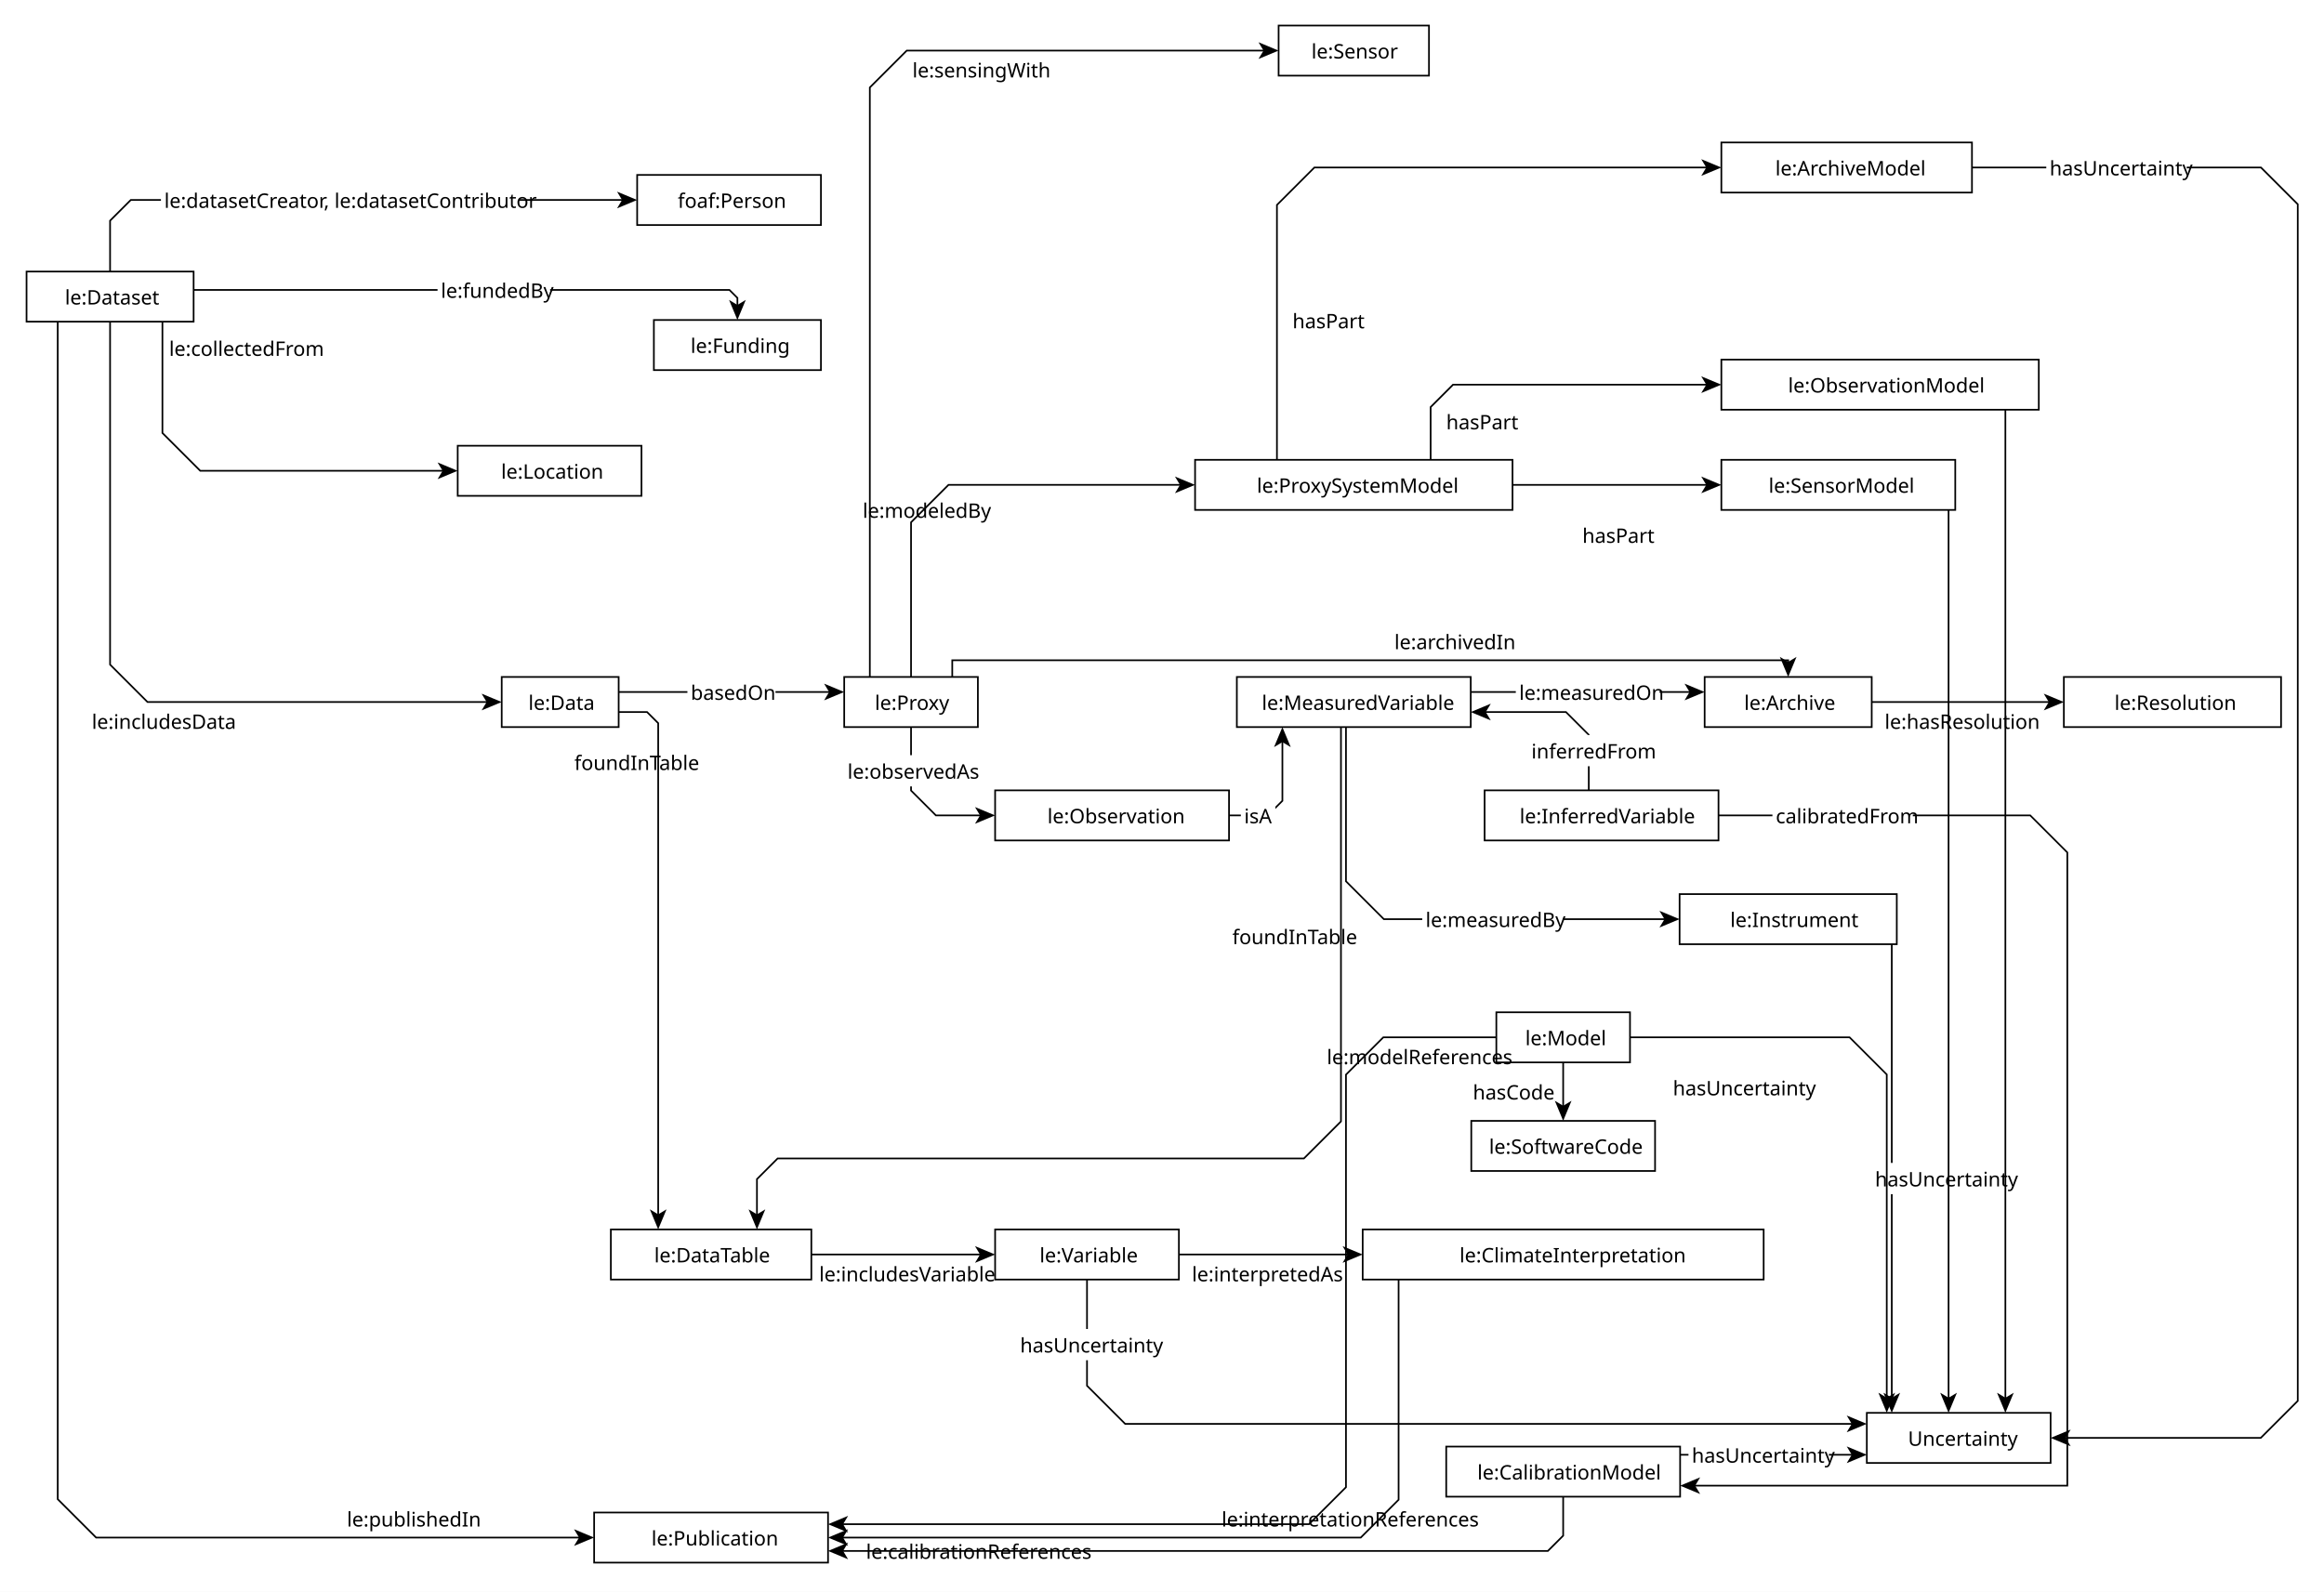
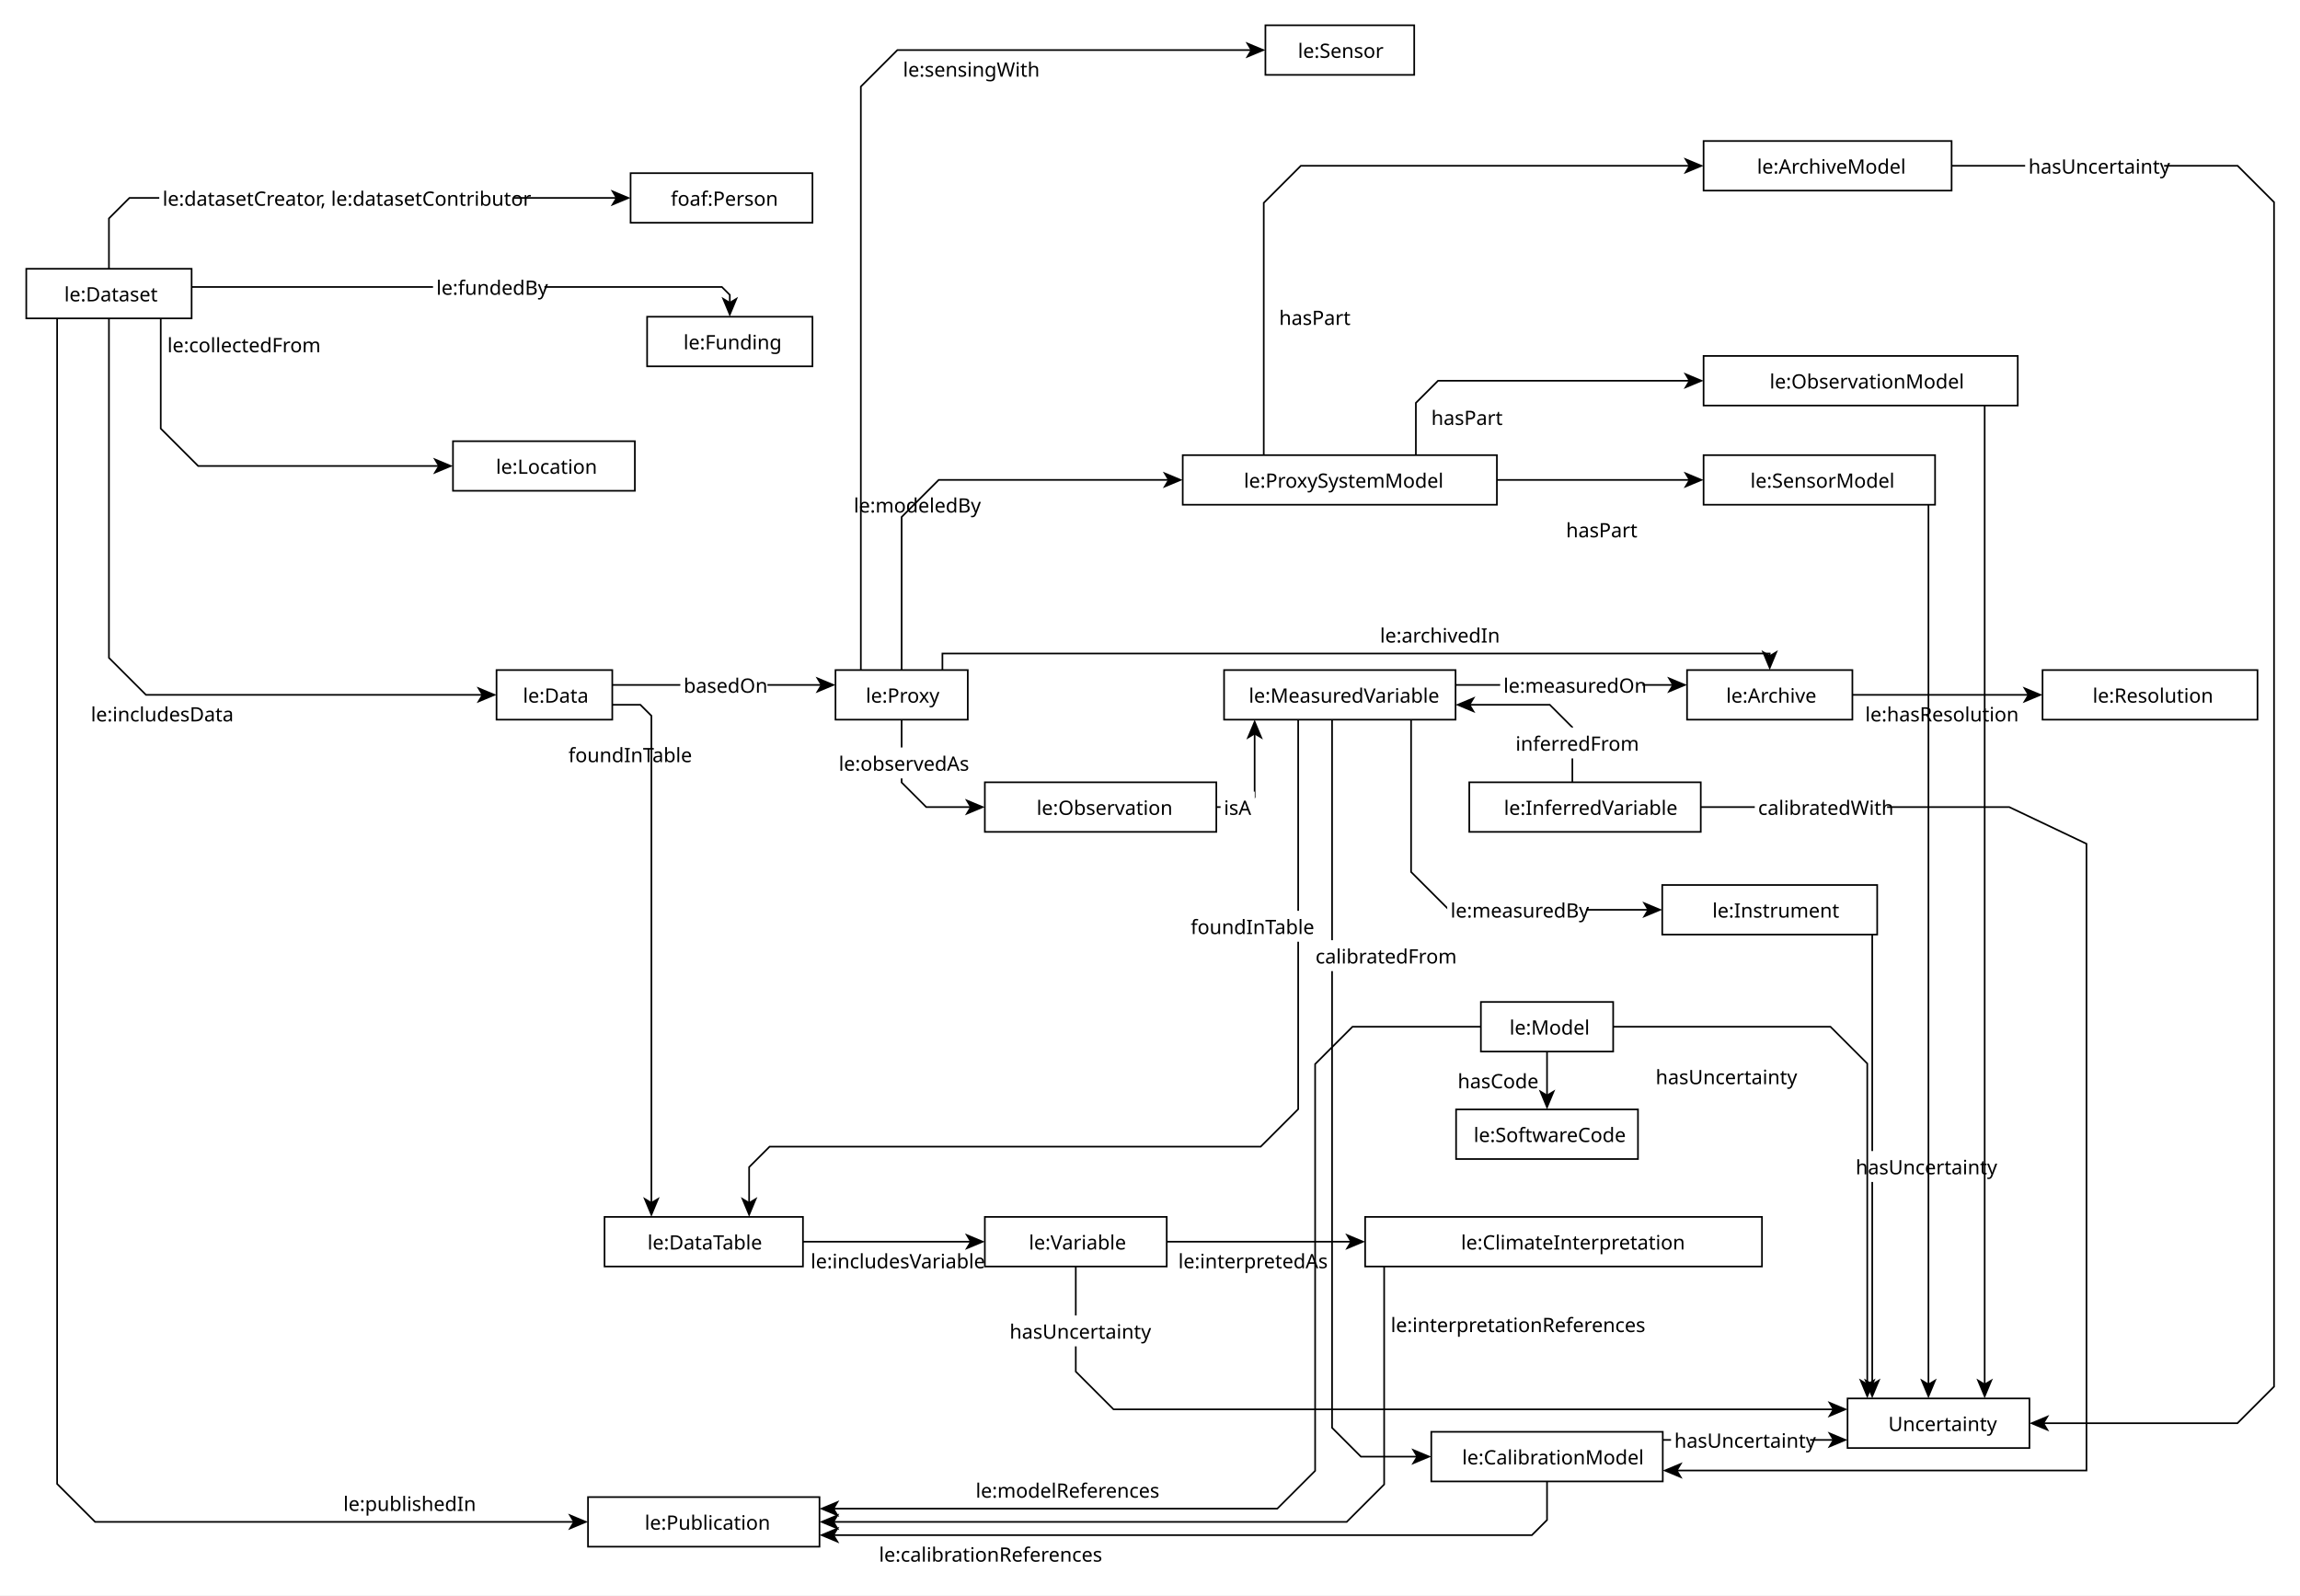
- <svg xmlns="http://www.w3.org/2000/svg" fill-opacity="1" color-rendering="auto" color-interpolation="auto" text-rendering="auto" stroke="black" stroke-linecap="square" width="1391" stroke-miterlimit="10" shape-rendering="auto" stroke-opacity="1" fill="black" stroke-dasharray="none" font-weight="normal" stroke-width="1" height="953" font-family="'Dialog'" font-style="normal" stroke-linejoin="miter" font-size="12" stroke-dashoffset="0" image-rendering="auto">
+ <svg xmlns="http://www.w3.org/2000/svg" fill-opacity="1" color-rendering="auto" color-interpolation="auto" text-rendering="auto" stroke="black" stroke-linecap="square" width="1391" stroke-miterlimit="10" shape-rendering="auto" stroke-opacity="1" fill="black" stroke-dasharray="none" font-weight="normal" stroke-width="1" height="965" font-family="'Dialog'" font-style="normal" stroke-linejoin="miter" font-size="12" stroke-dashoffset="0" image-rendering="auto">
  <defs id="genericDefs" />
  <g>
    <defs id="defs1">
      <clipPath clipPathUnits="userSpaceOnUse" id="clipPath1">
-         <path d="M0 0 L1391 0 L1391 953 L0 953 L0 0 Z" />
+         <path d="M0 0 L1391 0 L1391 965 L0 965 L0 0 Z" />
      </clipPath>
      <clipPath clipPathUnits="userSpaceOnUse" id="clipPath2">
-         <path d="M351 -402 L1742 -402 L1742 551 L351 551 L351 -402 Z" />
+         <path d="M351 -402 L1742 -402 L1742 563 L351 563 L351 -402 Z" />
      </clipPath>
    </defs>
    <g fill="white" text-rendering="geometricPrecision" shape-rendering="geometricPrecision" transform="translate(-351,402)" stroke="white">
-       <rect x="351" width="1391" height="953" y="-402" clip-path="url(#clipPath2)" stroke="none" />
+       <rect x="351" width="1391" height="965" y="-402" clip-path="url(#clipPath2)" stroke="none" />
    </g>
    <g fill="white" text-rendering="geometricPrecision" shape-rendering="geometricPrecision" transform="matrix(1,0,0,1,-351,402)" stroke="white">
      <rect x="1356.295" width="130" height="30" y="133.291" clip-path="url(#clipPath2)" stroke="none" />
    </g>
    <g text-rendering="geometricPrecision" stroke-miterlimit="1.45" shape-rendering="geometricPrecision" font-family="sans-serif" transform="matrix(1,0,0,1,-351,402)" stroke-linecap="butt">
      <text x="1386.613" xml:space="preserve" y="153.005" clip-path="url(#clipPath2)" stroke="none">le:Instrument</text>
      <rect fill="none" x="1356.295" width="130" height="30" y="133.291" clip-path="url(#clipPath2)" />
    </g>
    <g fill="white" text-rendering="geometricPrecision" shape-rendering="geometricPrecision" transform="matrix(1,0,0,1,-351,402)" stroke="white">
      <rect x="1381.295" width="140" height="30" y="-126.709" clip-path="url(#clipPath2)" stroke="none" />
    </g>
    <g text-rendering="geometricPrecision" stroke-miterlimit="1.45" shape-rendering="geometricPrecision" font-family="sans-serif" transform="matrix(1,0,0,1,-351,402)" stroke-linecap="butt">
      <text x="1409.605" xml:space="preserve" y="-106.995" clip-path="url(#clipPath2)" stroke="none">le:SensorModel</text>
      <rect fill="none" x="1381.295" width="140" height="30" y="-126.709" clip-path="url(#clipPath2)" />
    </g>
    <g fill="white" text-rendering="geometricPrecision" shape-rendering="geometricPrecision" transform="matrix(1,0,0,1,-351,402)" stroke="white">
      <rect x="1371.295" width="100" height="30" y="3.291" clip-path="url(#clipPath2)" stroke="none" />
    </g>
    <g text-rendering="geometricPrecision" stroke-miterlimit="1.45" shape-rendering="geometricPrecision" font-family="sans-serif" transform="matrix(1,0,0,1,-351,402)" stroke-linecap="butt">
      <text x="1394.951" xml:space="preserve" y="23.005" clip-path="url(#clipPath2)" stroke="none">le:Archive</text>
      <rect fill="none" x="1371.295" width="100" height="30" y="3.291" clip-path="url(#clipPath2)" />
    </g>
    <g fill="white" text-rendering="geometricPrecision" shape-rendering="geometricPrecision" transform="matrix(1,0,0,1,-351,402)" stroke="white">
      <rect x="1381.295" width="190" height="30" y="-186.709" clip-path="url(#clipPath2)" stroke="none" />
    </g>
    <g text-rendering="geometricPrecision" stroke-miterlimit="1.45" shape-rendering="geometricPrecision" font-family="sans-serif" transform="matrix(1,0,0,1,-351,402)" stroke-linecap="butt">
      <text x="1421.266" xml:space="preserve" y="-166.995" clip-path="url(#clipPath2)" stroke="none">le:ObservationModel</text>
      <rect fill="none" x="1381.295" width="190" height="30" y="-186.709" clip-path="url(#clipPath2)" />
    </g>
    <g fill="white" text-rendering="geometricPrecision" shape-rendering="geometricPrecision" transform="matrix(1,0,0,1,-351,402)" stroke="white">
      <rect x="946.615" width="110" height="30" y="334.048" clip-path="url(#clipPath2)" stroke="none" />
    </g>
    <g text-rendering="geometricPrecision" stroke-miterlimit="1.45" shape-rendering="geometricPrecision" font-family="sans-serif" transform="matrix(1,0,0,1,-351,402)" stroke-linecap="butt">
      <text x="973.264" xml:space="preserve" y="353.762" clip-path="url(#clipPath2)" stroke="none">le:Variable</text>
      <rect fill="none" x="946.615" width="110" height="30" y="334.048" clip-path="url(#clipPath2)" />
    </g>
    <g fill="white" text-rendering="geometricPrecision" shape-rendering="geometricPrecision" transform="matrix(1,0,0,1,-351,402)" stroke="white">
      <rect x="1216.615" width="140" height="30" y="464.048" clip-path="url(#clipPath2)" stroke="none" />
    </g>
    <g text-rendering="geometricPrecision" stroke-miterlimit="1.45" shape-rendering="geometricPrecision" font-family="sans-serif" transform="matrix(1,0,0,1,-351,402)" stroke-linecap="butt">
      <text x="1235.255" xml:space="preserve" y="483.762" clip-path="url(#clipPath2)" stroke="none">le:CalibrationModel</text>
      <rect fill="none" x="1216.615" width="140" height="30" y="464.048" clip-path="url(#clipPath2)" />
      <text x="667.284" xml:space="preserve" y="23.005" clip-path="url(#clipPath2)" stroke="none">le:Data</text>
      <rect fill="none" x="651.295" width="70" height="30" y="3.291" clip-path="url(#clipPath2)" />
    </g>
    <g fill="white" text-rendering="geometricPrecision" shape-rendering="geometricPrecision" transform="matrix(1,0,0,1,-351,402)" stroke="white">
      <rect x="1246.615" width="80" height="30" y="204.048" clip-path="url(#clipPath2)" stroke="none" />
    </g>
    <g text-rendering="geometricPrecision" stroke-miterlimit="1.45" shape-rendering="geometricPrecision" font-family="sans-serif" transform="matrix(1,0,0,1,-351,402)" stroke-linecap="butt">
      <text x="1263.936" xml:space="preserve" y="223.762" clip-path="url(#clipPath2)" stroke="none">le:Model</text>
      <rect fill="none" x="1246.615" width="80" height="30" y="204.048" clip-path="url(#clipPath2)" />
    </g>
    <g fill="white" text-rendering="geometricPrecision" shape-rendering="geometricPrecision" transform="matrix(1,0,0,1,-351,402)" stroke="white">
      <rect x="1091.295" width="140" height="30" y="3.291" clip-path="url(#clipPath2)" stroke="none" />
    </g>
    <g text-rendering="geometricPrecision" stroke-miterlimit="1.45" shape-rendering="geometricPrecision" font-family="sans-serif" transform="matrix(1,0,0,1,-351,402)" stroke-linecap="butt">
      <text x="1106.264" xml:space="preserve" y="23.005" clip-path="url(#clipPath2)" stroke="none">le:MeasuredVariable</text>
      <rect fill="none" x="1091.295" width="140" height="30" y="3.291" clip-path="url(#clipPath2)" />
    </g>
    <g fill="white" text-rendering="geometricPrecision" shape-rendering="geometricPrecision" transform="matrix(1,0,0,1,-351,402)" stroke="white">
      <rect x="1586.295" width="130" height="30" y="3.291" clip-path="url(#clipPath2)" stroke="none" />
    </g>
    <g text-rendering="geometricPrecision" stroke-miterlimit="1.45" shape-rendering="geometricPrecision" font-family="sans-serif" transform="matrix(1,0,0,1,-351,402)" stroke-linecap="butt">
      <text x="1616.607" xml:space="preserve" y="23.005" clip-path="url(#clipPath2)" stroke="none">le:Resolution</text>
      <rect fill="none" x="1586.295" width="130" height="30" y="3.291" clip-path="url(#clipPath2)" />
    </g>
    <g fill="white" text-rendering="geometricPrecision" shape-rendering="geometricPrecision" transform="matrix(1,0,0,1,-351,402)" stroke="white">
      <rect x="1381.295" width="150" height="30" y="-316.709" clip-path="url(#clipPath2)" stroke="none" />
    </g>
    <g text-rendering="geometricPrecision" stroke-miterlimit="1.45" shape-rendering="geometricPrecision" font-family="sans-serif" transform="matrix(1,0,0,1,-351,402)" stroke-linecap="butt">
      <text x="1413.609" xml:space="preserve" y="-296.995" clip-path="url(#clipPath2)" stroke="none">le:ArchiveModel</text>
      <rect fill="none" x="1381.295" width="150" height="30" y="-316.709" clip-path="url(#clipPath2)" />
      <text x="740.925" xml:space="preserve" y="523.238" clip-path="url(#clipPath2)" stroke="none">le:Publication</text>
      <rect fill="none" x="706.615" width="140" height="30" y="503.524" clip-path="url(#clipPath2)" />
      <text x="389.873" xml:space="preserve" y="-219.706" clip-path="url(#clipPath2)" stroke="none">le:Dataset</text>
      <rect fill="none" x="366.888" width="100" height="30" y="-239.42" clip-path="url(#clipPath2)" />
      <text x="764.347" xml:space="preserve" y="-190.706" clip-path="url(#clipPath2)" stroke="none">le:Funding</text>
      <rect fill="none" x="742.366" width="100" height="30" y="-210.42" clip-path="url(#clipPath2)" />
      <text x="650.931" xml:space="preserve" y="-115.428" clip-path="url(#clipPath2)" stroke="none">le:Location</text>
      <rect fill="none" x="624.952" width="110" height="30" y="-135.142" clip-path="url(#clipPath2)" />
      <text x="874.621" xml:space="preserve" y="23.005" clip-path="url(#clipPath2)" stroke="none">le:Proxy</text>
      <rect fill="none" x="856.295" width="80" height="30" y="3.291" clip-path="url(#clipPath2)" />
      <text x="1103.275" xml:space="preserve" y="-106.995" clip-path="url(#clipPath2)" stroke="none">le:ProxySystemModel</text>
      <rect fill="none" x="1066.295" width="190" height="30" y="-126.709" clip-path="url(#clipPath2)" />
      <text x="742.595" xml:space="preserve" y="353.762" clip-path="url(#clipPath2)" stroke="none">le:DataTable</text>
      <rect fill="none" x="716.615" width="120" height="30" y="334.048" clip-path="url(#clipPath2)" />
-       <text x="1224.585" xml:space="preserve" y="353.762" clip-path="url(#clipPath2)" stroke="none">le:ClimateInterpretation</text>
-       <rect fill="none" x="1166.615" width="240" height="30" y="334.048" clip-path="url(#clipPath2)" />
+       <text x="1234.585" xml:space="preserve" y="353.762" clip-path="url(#clipPath2)" stroke="none">le:ClimateInterpretation</text>
+       <rect fill="none" x="1176.615" width="240" height="30" y="334.048" clip-path="url(#clipPath2)" />
      <text x="1135.947" xml:space="preserve" y="-366.995" clip-path="url(#clipPath2)" stroke="none">le:Sensor</text>
      <rect fill="none" x="1116.295" width="90" height="30" y="-386.709" clip-path="url(#clipPath2)" />
    </g>
    <g fill="white" text-rendering="geometricPrecision" shape-rendering="geometricPrecision" transform="matrix(1,0,0,1,-351,402)" stroke="white">
      <rect x="1468.364" width="110" height="30" y="443.858" clip-path="url(#clipPath2)" stroke="none" />
    </g>
    <g text-rendering="geometricPrecision" stroke-miterlimit="1.45" shape-rendering="geometricPrecision" font-family="sans-serif" transform="matrix(1,0,0,1,-351,402)" stroke-linecap="butt">
      <text x="1493.018" xml:space="preserve" y="463.571" clip-path="url(#clipPath2)" stroke="none">Uncertainty</text>
      <rect fill="none" x="1468.364" width="110" height="30" y="443.858" clip-path="url(#clipPath2)" />
      <text x="756.681" xml:space="preserve" y="-277.556" clip-path="url(#clipPath2)" stroke="none">foaf:Person</text>
      <rect fill="none" x="732.366" width="110" height="30" y="-297.269" clip-path="url(#clipPath2)" />
    </g>
    <g fill="white" text-rendering="geometricPrecision" shape-rendering="geometricPrecision" transform="matrix(1,0,0,1,-351,402)" stroke="white">
      <rect x="1231.615" width="110" height="30" y="269.048" clip-path="url(#clipPath2)" stroke="none" />
    </g>
    <g text-rendering="geometricPrecision" stroke-miterlimit="1.45" shape-rendering="geometricPrecision" font-family="sans-serif" transform="matrix(1,0,0,1,-351,402)" stroke-linecap="butt">
      <text x="1242.256" xml:space="preserve" y="288.762" clip-path="url(#clipPath2)" stroke="none">le:SoftwareCode</text>
      <rect fill="none" x="1231.615" width="110" height="30" y="269.048" clip-path="url(#clipPath2)" />
    </g>
    <g fill="white" text-rendering="geometricPrecision" shape-rendering="geometricPrecision" transform="matrix(1,0,0,1,-351,402)" stroke="white">
      <rect x="946.615" width="140" height="30" y="71.17" clip-path="url(#clipPath2)" stroke="none" />
    </g>
    <g text-rendering="geometricPrecision" stroke-miterlimit="1.45" shape-rendering="geometricPrecision" font-family="sans-serif" transform="matrix(1,0,0,1,-351,402)" stroke-linecap="butt">
      <text x="977.928" xml:space="preserve" y="90.883" clip-path="url(#clipPath2)" stroke="none">le:Observation</text>
      <rect fill="none" x="946.615" width="140" height="30" y="71.17" clip-path="url(#clipPath2)" />
    </g>
    <g fill="white" text-rendering="geometricPrecision" shape-rendering="geometricPrecision" transform="matrix(1,0,0,1,-351,402)" stroke="white">
      <rect x="1239.59" width="140" height="30" y="71.17" clip-path="url(#clipPath2)" stroke="none" />
    </g>
    <g text-rendering="geometricPrecision" stroke-miterlimit="1.45" shape-rendering="geometricPrecision" font-family="sans-serif" transform="matrix(1,0,0,1,-351,402)" stroke-linecap="butt">
      <text x="1260.561" xml:space="preserve" y="90.883" clip-path="url(#clipPath2)" stroke="none">le:InferredVariable</text>
      <rect fill="none" x="1239.59" width="140" height="30" y="71.17" clip-path="url(#clipPath2)" />
-       <path fill="none" d="M1156.615 33.291 L1156.615 125.615 L1179.291 148.291 L1348.252 148.291" clip-path="url(#clipPath2)" />
-       <path d="M1356.252 148.291 L1344.252 143.291 L1347.252 148.291 L1344.252 153.291 Z" clip-path="url(#clipPath2)" stroke="none" />
-       <rect x="1202.264" y="138.94" clip-path="url(#clipPath2)" fill="white" width="84.039" height="18.701" stroke="none" />
-       <text x="1204.264" xml:space="preserve" y="153.005" clip-path="url(#clipPath2)" stroke="none">le:measuredBy</text>
+       <path fill="none" d="M1204.401 33.291 L1204.401 125.401 L1227.291 148.291 L1348.263 148.291" clip-path="url(#clipPath2)" />
+       <path d="M1356.263 148.291 L1344.263 143.291 L1347.263 148.291 L1344.263 153.291 Z" clip-path="url(#clipPath2)" stroke="none" />
+       <rect x="1226.264" y="138.94" clip-path="url(#clipPath2)" fill="white" width="84.039" height="18.701" stroke="none" />
+       <text x="1228.264" xml:space="preserve" y="153.005" clip-path="url(#clipPath2)" stroke="none">le:measuredBy</text>
      <path fill="none" d="M1231.295 12.291 L1363.261 12.291" clip-path="url(#clipPath2)" />
      <path d="M1371.261 12.291 L1359.261 7.291 L1362.261 12.291 L1359.261 17.291 Z" clip-path="url(#clipPath2)" stroke="none" />
      <rect x="1258.273" y="2.941" clip-path="url(#clipPath2)" fill="white" width="86.043" height="18.701" stroke="none" />
      <text x="1260.273" xml:space="preserve" y="17.005" clip-path="url(#clipPath2)" stroke="none">le:measuredOn</text>
+       <path fill="none" d="M1156.615 33.291 L1156.615 461.615 L1174.048 479.048 L1208.573 479.048" clip-path="url(#clipPath2)" />
+       <path d="M1216.573 479.048 L1204.573 474.048 L1207.573 479.048 L1204.573 484.048 Z" clip-path="url(#clipPath2)" stroke="none" />
+       <rect x="1144.601" y="166.691" clip-path="url(#clipPath2)" fill="white" width="84.027" height="18.701" stroke="none" />
+       <text x="1146.601" xml:space="preserve" y="180.756" clip-path="url(#clipPath2)" stroke="none">calibratedFrom</text>
      <path fill="none" d="M1471.295 18.291 L1578.267 18.291" clip-path="url(#clipPath2)" />
      <path d="M1586.267 18.291 L1574.267 13.291 L1577.267 18.291 L1574.267 23.291 Z" clip-path="url(#clipPath2)" stroke="none" />
      <text x="1479.063" xml:space="preserve" y="34.356" clip-path="url(#clipPath2)" stroke="none">le:hasResolution</text>
      <path fill="none" d="M1286.615 494.048 L1286.615 517.385 L1277.476 526.524 L854.615 526.524" clip-path="url(#clipPath2)" />
      <path d="M846.615 526.524 L858.615 531.524 L855.615 526.524 L858.615 521.524 Z" clip-path="url(#clipPath2)" stroke="none" />
-       <text x="869.354" xml:space="preserve" y="531.238" clip-path="url(#clipPath2)" stroke="none">le:calibrationReferences</text>
-       <path fill="none" d="M1246.582 219.048 L1178.952 219.048 L1156.615 241.385 L1156.615 488.385 L1134.476 510.524 L854.615 510.524" clip-path="url(#clipPath2)" />
+       <text x="882.621" xml:space="preserve" y="542.589" clip-path="url(#clipPath2)" stroke="none">le:calibrationReferences</text>
+       <path fill="none" d="M1246.577 219.048 L1168.952 219.048 L1146.367 241.633 L1146.367 487.633 L1123.476 510.524 L854.615 510.524" clip-path="url(#clipPath2)" />
      <path d="M846.615 510.524 L858.615 515.524 L855.615 510.524 L858.615 505.524 Z" clip-path="url(#clipPath2)" stroke="none" />
-       <text x="1145.175" xml:space="preserve" y="235.113" clip-path="url(#clipPath2)" stroke="none">le:modelReferences</text>
+       <text x="941.094" xml:space="preserve" y="503.887" clip-path="url(#clipPath2)" stroke="none">le:modelReferences</text>
      <path fill="none" d="M385.554 -209.42 L385.554 495.554 L408.524 518.524 L698.578 518.524" clip-path="url(#clipPath2)" />
      <path d="M706.578 518.524 L694.578 513.524 L697.578 518.524 L694.578 523.524 Z" clip-path="url(#clipPath2)" stroke="none" />
      <text x="558.644" xml:space="preserve" y="511.887" clip-path="url(#clipPath2)" stroke="none">le:publishedIn</text>
      <path fill="none" d="M416.888 -209.42 L416.888 -4.112 L439.291 18.291 L643.269 18.291" clip-path="url(#clipPath2)" />
      <path d="M651.269 18.291 L639.269 13.291 L642.269 18.291 L639.269 23.291 Z" clip-path="url(#clipPath2)" stroke="none" />
      <text x="405.961" xml:space="preserve" y="34.356" clip-path="url(#clipPath2)" stroke="none">le:includesData</text>
      <path fill="none" d="M466.888 -228.42 L787.58 -228.42 L792.366 -223.633 L792.366 -218.446" clip-path="url(#clipPath2)" />
      <path d="M792.366 -210.446 L797.366 -222.446 L792.366 -219.446 L787.366 -222.446 Z" clip-path="url(#clipPath2)" stroke="none" />
      <rect x="612.889" y="-237.771" clip-path="url(#clipPath2)" fill="white" width="67.381" height="18.701" stroke="none" />
      <text x="614.889" xml:space="preserve" y="-223.706" clip-path="url(#clipPath2)" stroke="none">le:fundedBy</text>
      <path fill="none" d="M448.221 -209.42 L448.221 -142.779 L470.858 -120.142 L616.915 -120.142" clip-path="url(#clipPath2)" />
      <path d="M624.915 -120.142 L612.915 -125.142 L615.915 -120.142 L612.915 -115.142 Z" clip-path="url(#clipPath2)" stroke="none" />
      <text x="452.221" xml:space="preserve" y="-188.938" clip-path="url(#clipPath2)" stroke="none">le:collectedFrom</text>
      <path fill="none" d="M721.295 12.291 L848.262 12.291" clip-path="url(#clipPath2)" />
      <path d="M856.262 12.291 L844.262 7.291 L847.262 12.291 L844.262 17.291 Z" clip-path="url(#clipPath2)" stroke="none" />
      <rect x="762.443" y="2.941" clip-path="url(#clipPath2)" fill="white" width="52.703" height="18.701" stroke="none" />
      <text x="764.443" xml:space="preserve" y="17.005" clip-path="url(#clipPath2)" stroke="none">basedOn</text>
      <path fill="none" d="M920.962 3.252 L920.962 -6.709 L1421.295 -6.709 L1421.295 -4.748" clip-path="url(#clipPath2)" />
      <path d="M1421.295 3.252 L1426.295 -8.748 L1421.295 -5.748 L1416.295 -8.748 Z" clip-path="url(#clipPath2)" stroke="none" />
      <text x="1185.588" xml:space="preserve" y="-13.346" clip-path="url(#clipPath2)" stroke="none">le:archivedIn</text>
      <path fill="none" d="M896.295 3.246 L896.295 -89.295 L918.709 -111.709 L1058.259 -111.709" clip-path="url(#clipPath2)" />
      <path d="M1066.259 -111.709 L1054.259 -116.709 L1057.259 -111.709 L1054.259 -106.709 Z" clip-path="url(#clipPath2)" stroke="none" />
      <text x="867.353" xml:space="preserve" y="-91.994" clip-path="url(#clipPath2)" stroke="none">le:modeledBy</text>
      <path fill="none" d="M1256.295 -111.709 L1373.264 -111.709" clip-path="url(#clipPath2)" />
      <path d="M1381.264 -111.709 L1369.264 -116.709 L1372.264 -111.709 L1369.264 -106.709 Z" clip-path="url(#clipPath2)" stroke="none" />
      <text x="1298.117" xml:space="preserve" y="-76.995" clip-path="url(#clipPath2)" stroke="none">hasPart</text>
      <path fill="none" d="M1207.295 -126.74 L1207.295 -158.295 L1220.709 -171.709 L1373.256 -171.709" clip-path="url(#clipPath2)" />
      <path d="M1381.256 -171.709 L1369.256 -176.709 L1372.256 -171.709 L1369.256 -166.709 Z" clip-path="url(#clipPath2)" stroke="none" />
      <text x="1216.617" xml:space="preserve" y="-144.963" clip-path="url(#clipPath2)" stroke="none">hasPart</text>
      <path fill="none" d="M1115.295 -126.746 L1115.295 -279.295 L1137.709 -301.709 L1373.265 -301.709" clip-path="url(#clipPath2)" />
      <path d="M1381.265 -301.709 L1369.265 -306.709 L1372.265 -301.709 L1369.265 -296.709 Z" clip-path="url(#clipPath2)" stroke="none" />
      <text x="1124.617" xml:space="preserve" y="-205.463" clip-path="url(#clipPath2)" stroke="none">hasPart</text>
      <path fill="none" d="M721.295 24.291 L738.291 24.291 L744.952 30.952 L744.952 326.011" clip-path="url(#clipPath2)" />
      <path d="M744.952 334.011 L749.952 322.011 L744.952 325.011 L739.952 322.011 Z" clip-path="url(#clipPath2)" stroke="none" />
      <text x="694.766" xml:space="preserve" y="59.005" clip-path="url(#clipPath2)" stroke="none">foundInTable</text>
-       <path fill="none" d="M1153.615 33.291 L1153.615 269.385 L1131.452 291.548 L816.452 291.548 L804.061 303.939 L804.061 326.019" clip-path="url(#clipPath2)" />
+       <path fill="none" d="M1136.119 33.291 L1136.119 268.881 L1113.452 291.548 L816.452 291.548 L804.061 303.939 L804.061 326.019" clip-path="url(#clipPath2)" />
      <path d="M804.061 334.019 L809.061 322.019 L804.061 325.019 L799.061 322.019 Z" clip-path="url(#clipPath2)" stroke="none" />
-       <text x="1088.588" xml:space="preserve" y="163.227" clip-path="url(#clipPath2)" stroke="none">foundInTable</text>
+       <rect x="1069.091" y="148.911" clip-path="url(#clipPath2)" fill="white" width="74.055" height="18.701" stroke="none" />
+       <text x="1071.092" xml:space="preserve" y="162.975" clip-path="url(#clipPath2)" stroke="none">foundInTable</text>
      <path fill="none" d="M836.615 349.048 L938.588 349.048" clip-path="url(#clipPath2)" />
      <path d="M946.588 349.048 L934.588 344.048 L937.588 349.048 L934.588 354.048 Z" clip-path="url(#clipPath2)" stroke="none" />
      <text x="841.291" xml:space="preserve" y="365.113" clip-path="url(#clipPath2)" stroke="none">le:includesVariable</text>
-       <path fill="none" d="M1056.615 349.048 L1158.588 349.048" clip-path="url(#clipPath2)" />
-       <path d="M1166.588 349.048 L1154.588 344.048 L1157.588 349.048 L1154.588 354.048 Z" clip-path="url(#clipPath2)" stroke="none" />
-       <text x="1064.42" xml:space="preserve" y="365.113" clip-path="url(#clipPath2)" stroke="none">le:interpretedAs</text>
-       <path fill="none" d="M1188.115 364.048 L1188.115 495.885 L1165.476 518.524 L854.615 518.524" clip-path="url(#clipPath2)" />
+       <path fill="none" d="M1056.615 349.048 L1168.586 349.048" clip-path="url(#clipPath2)" />
+       <path d="M1176.586 349.048 L1164.586 344.048 L1167.586 349.048 L1164.586 354.048 Z" clip-path="url(#clipPath2)" stroke="none" />
+       <text x="1063.615" xml:space="preserve" y="365.113" clip-path="url(#clipPath2)" stroke="none">le:interpretedAs</text>
+       <path fill="none" d="M1188.115 364.056 L1188.115 495.885 L1165.476 518.524 L854.615 518.524" clip-path="url(#clipPath2)" />
      <path d="M846.615 518.524 L858.615 523.524 L855.615 518.524 L858.615 513.524 Z" clip-path="url(#clipPath2)" stroke="none" />
-       <text x="1082.182" xml:space="preserve" y="511.887" clip-path="url(#clipPath2)" stroke="none">le:interpretationReferences</text>
+       <text x="1192.115" xml:space="preserve" y="403.704" clip-path="url(#clipPath2)" stroke="none">le:interpretationReferences</text>
      <path fill="none" d="M871.628 3.248 L871.628 -349.628 L893.709 -371.709 L1108.268 -371.709" clip-path="url(#clipPath2)" />
      <path d="M1116.268 -371.709 L1104.268 -376.709 L1107.268 -371.709 L1104.268 -366.709 Z" clip-path="url(#clipPath2)" stroke="none" />
      <text x="897.129" xml:space="preserve" y="-355.644" clip-path="url(#clipPath2)" stroke="none">le:sensingWith</text>
      <path fill="none" d="M1356.615 468.953 L1460.336 468.953" clip-path="url(#clipPath2)" />
      <path d="M1468.336 468.953 L1456.336 463.953 L1459.336 468.953 L1456.336 473.953 Z" clip-path="url(#clipPath2)" stroke="none" />
      <rect x="1361.615" y="459.602" clip-path="url(#clipPath2)" fill="white" width="84.039" height="18.701" stroke="none" />
      <text x="1363.615" xml:space="preserve" y="473.667" clip-path="url(#clipPath2)" stroke="none">hasUncertainty</text>
      <path fill="none" d="M1483.295 163.291 L1483.295 435.823" clip-path="url(#clipPath2)" />
      <path d="M1483.295 443.823 L1488.295 431.823 L1483.295 434.823 L1478.295 431.823 Z" clip-path="url(#clipPath2)" stroke="none" />
      <rect x="1471.275" y="294.224" clip-path="url(#clipPath2)" fill="white" width="84.039" height="18.701" stroke="none" />
      <text x="1473.275" xml:space="preserve" y="308.288" clip-path="url(#clipPath2)" stroke="none">hasUncertainty</text>
      <path fill="none" d="M1326.615 219.048 L1458.048 219.048 L1480.295 241.295 L1480.295 435.808" clip-path="url(#clipPath2)" />
      <path d="M1480.295 443.808 L1485.295 431.808 L1480.295 434.808 L1475.295 431.808 Z" clip-path="url(#clipPath2)" stroke="none" />
      <text x="1352.312" xml:space="preserve" y="253.762" clip-path="url(#clipPath2)" stroke="none">hasUncertainty</text>
      <path fill="none" d="M1001.615 364.048 L1001.615 427.615 L1024.453 450.453 L1460.337 450.453" clip-path="url(#clipPath2)" />
      <path d="M1468.337 450.453 L1456.337 445.453 L1459.337 450.453 L1456.337 455.453 Z" clip-path="url(#clipPath2)" stroke="none" />
      <rect x="959.595" y="393.656" clip-path="url(#clipPath2)" fill="white" width="84.039" height="18.701" stroke="none" />
      <text x="961.595" xml:space="preserve" y="407.721" clip-path="url(#clipPath2)" stroke="none">hasUncertainty</text>
      <path fill="none" d="M1517.295 -96.709 L1517.295 435.825" clip-path="url(#clipPath2)" />
      <path d="M1517.295 443.825 L1522.295 431.825 L1517.295 434.825 L1512.295 431.825 Z" clip-path="url(#clipPath2)" stroke="none" />
      <path fill="none" d="M1551.295 -156.709 L1551.295 435.821" clip-path="url(#clipPath2)" />
      <path d="M1551.295 443.821 L1556.295 431.821 L1551.295 434.821 L1546.295 431.821 Z" clip-path="url(#clipPath2)" stroke="none" />
      <path fill="none" d="M1531.295 -301.709 L1704.291 -301.709 L1726.295 -279.705 L1726.295 436.705 L1704.143 458.858 L1586.364 458.858" clip-path="url(#clipPath2)" />
      <path d="M1578.364 458.858 L1590.364 463.858 L1587.364 458.858 L1590.364 453.858 Z" clip-path="url(#clipPath2)" stroke="none" />
      <rect x="1575.773" y="-311.06" clip-path="url(#clipPath2)" fill="white" width="84.039" height="18.701" stroke="none" />
      <text x="1577.773" xml:space="preserve" y="-296.995" clip-path="url(#clipPath2)" stroke="none">hasUncertainty</text>
      <path fill="none" d="M416.888 -239.45 L416.888 -269.888 L429.269 -282.269 L724.33 -282.269" clip-path="url(#clipPath2)" />
      <path d="M732.33 -282.269 L720.33 -287.269 L723.33 -282.269 L720.33 -277.269 Z" clip-path="url(#clipPath2)" stroke="none" />
      <rect x="447.327" y="-291.62" clip-path="url(#clipPath2)" fill="white" width="214.117" height="18.701" stroke="none" />
      <text x="449.327" xml:space="preserve" y="-277.556" clip-path="url(#clipPath2)" stroke="none">le:datasetCreator, le:datasetContributor</text>
      <path fill="none" d="M1286.615 234.048 L1286.615 261.014" clip-path="url(#clipPath2)" />
      <path d="M1286.615 269.014 L1291.615 257.014 L1286.615 260.014 L1281.615 257.014 Z" clip-path="url(#clipPath2)" stroke="none" />
      <text x="1232.597" xml:space="preserve" y="256.262" clip-path="url(#clipPath2)" stroke="none">hasCode</text>
      <path fill="none" d="M896.295 33.291 L896.295 71.295 L911.17 86.17 L938.58 86.17" clip-path="url(#clipPath2)" />
      <path d="M946.58 86.17 L934.58 81.17 L937.58 86.17 L934.58 91.17 Z" clip-path="url(#clipPath2)" stroke="none" />
      <rect x="856.273" y="50.118" clip-path="url(#clipPath2)" fill="white" width="80.043" height="18.701" stroke="none" />
      <text x="858.273" xml:space="preserve" y="64.182" clip-path="url(#clipPath2)" stroke="none">le:observedAs</text>
-       <path fill="none" d="M1086.615 86.17 L1109.83 86.17 L1118.562 77.439 L1118.562 41.291" clip-path="url(#clipPath2)" />
-       <path d="M1118.562 33.291 L1113.562 45.291 L1118.562 42.291 L1123.562 45.291 Z" clip-path="url(#clipPath2)" stroke="none" />
-       <rect x="1093.691" y="76.819" clip-path="url(#clipPath2)" fill="white" width="20.67" height="18.701" stroke="none" />
-       <text x="1095.691" xml:space="preserve" y="90.883" clip-path="url(#clipPath2)" stroke="none">isA</text>
+       <path fill="none" d="M1086.615 86.17 L1103.83 86.17 L1109.783 80.217 L1109.783 41.291" clip-path="url(#clipPath2)" />
+       <path d="M1109.783 33.291 L1104.783 45.291 L1109.783 42.291 L1114.783 45.291 Z" clip-path="url(#clipPath2)" stroke="none" />
+       <rect x="1089.191" y="76.819" clip-path="url(#clipPath2)" fill="white" width="20.67" height="18.701" stroke="none" />
+       <text x="1091.191" xml:space="preserve" y="90.883" clip-path="url(#clipPath2)" stroke="none">isA</text>
      <path fill="none" d="M1301.942 71.137 L1301.942 37.942 L1288.291 24.291 L1239.295 24.291" clip-path="url(#clipPath2)" />
      <path d="M1231.295 24.291 L1243.295 29.291 L1240.295 24.291 L1243.295 19.291 Z" clip-path="url(#clipPath2)" stroke="none" />
      <rect x="1265.6" y="38.03" clip-path="url(#clipPath2)" fill="white" width="72.684" height="18.701" stroke="none" />
      <text x="1267.601" xml:space="preserve" y="52.094" clip-path="url(#clipPath2)" stroke="none">inferredFrom</text>
-       <path fill="none" d="M1379.59 86.17 L1566.17 86.17 L1588.364 108.364 L1588.364 487.453 L1364.615 487.453" clip-path="url(#clipPath2)" />
+       <path fill="none" d="M1379.59 86.17 L1566.17 86.17 L1612.858 108.364 L1612.858 487.453 L1364.615 487.453" clip-path="url(#clipPath2)" />
      <path d="M1356.615 487.453 L1368.615 492.453 L1365.615 487.453 L1368.615 482.453 Z" clip-path="url(#clipPath2)" stroke="none" />
-       <rect x="1411.866" y="76.819" clip-path="url(#clipPath2)" fill="white" width="84.027" height="18.701" stroke="none" />
-       <text x="1413.866" xml:space="preserve" y="90.883" clip-path="url(#clipPath2)" stroke="none">calibratedFrom</text>
+       <rect x="1412.256" y="76.819" clip-path="url(#clipPath2)" fill="white" width="80.031" height="18.701" stroke="none" />
+       <text x="1414.256" xml:space="preserve" y="90.883" clip-path="url(#clipPath2)" stroke="none">calibratedWith</text>
    </g>
  </g>
</svg>
